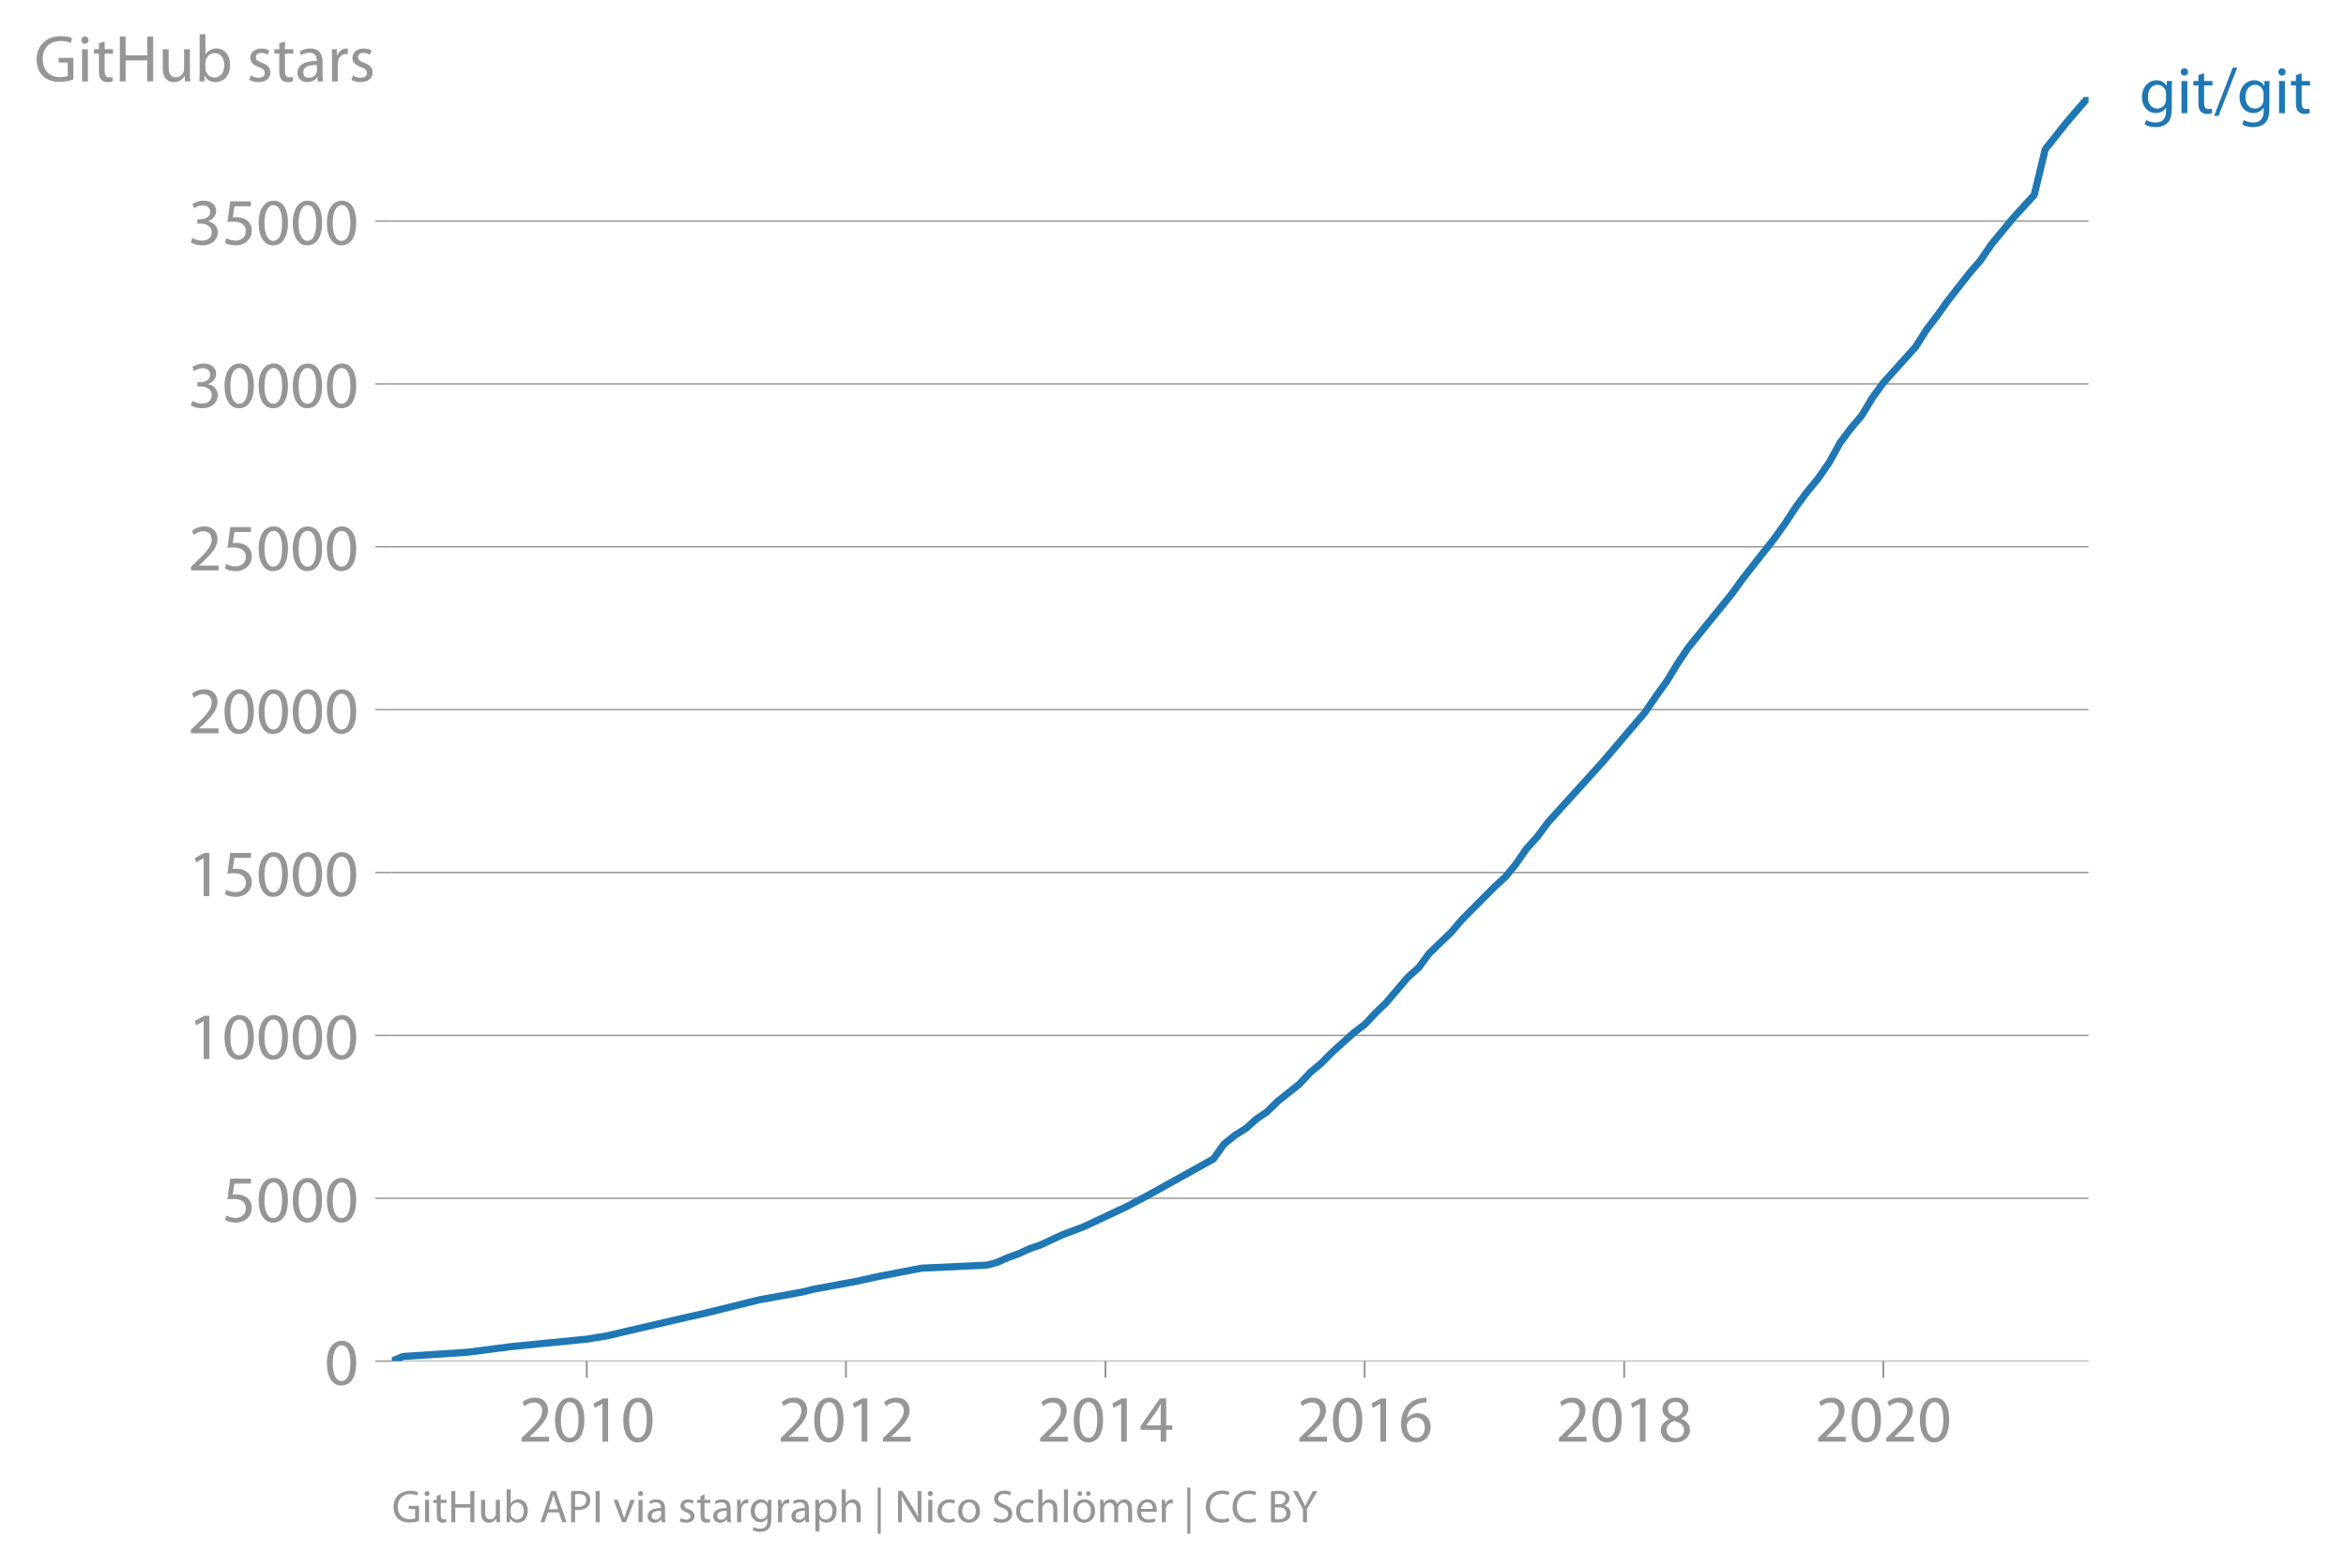
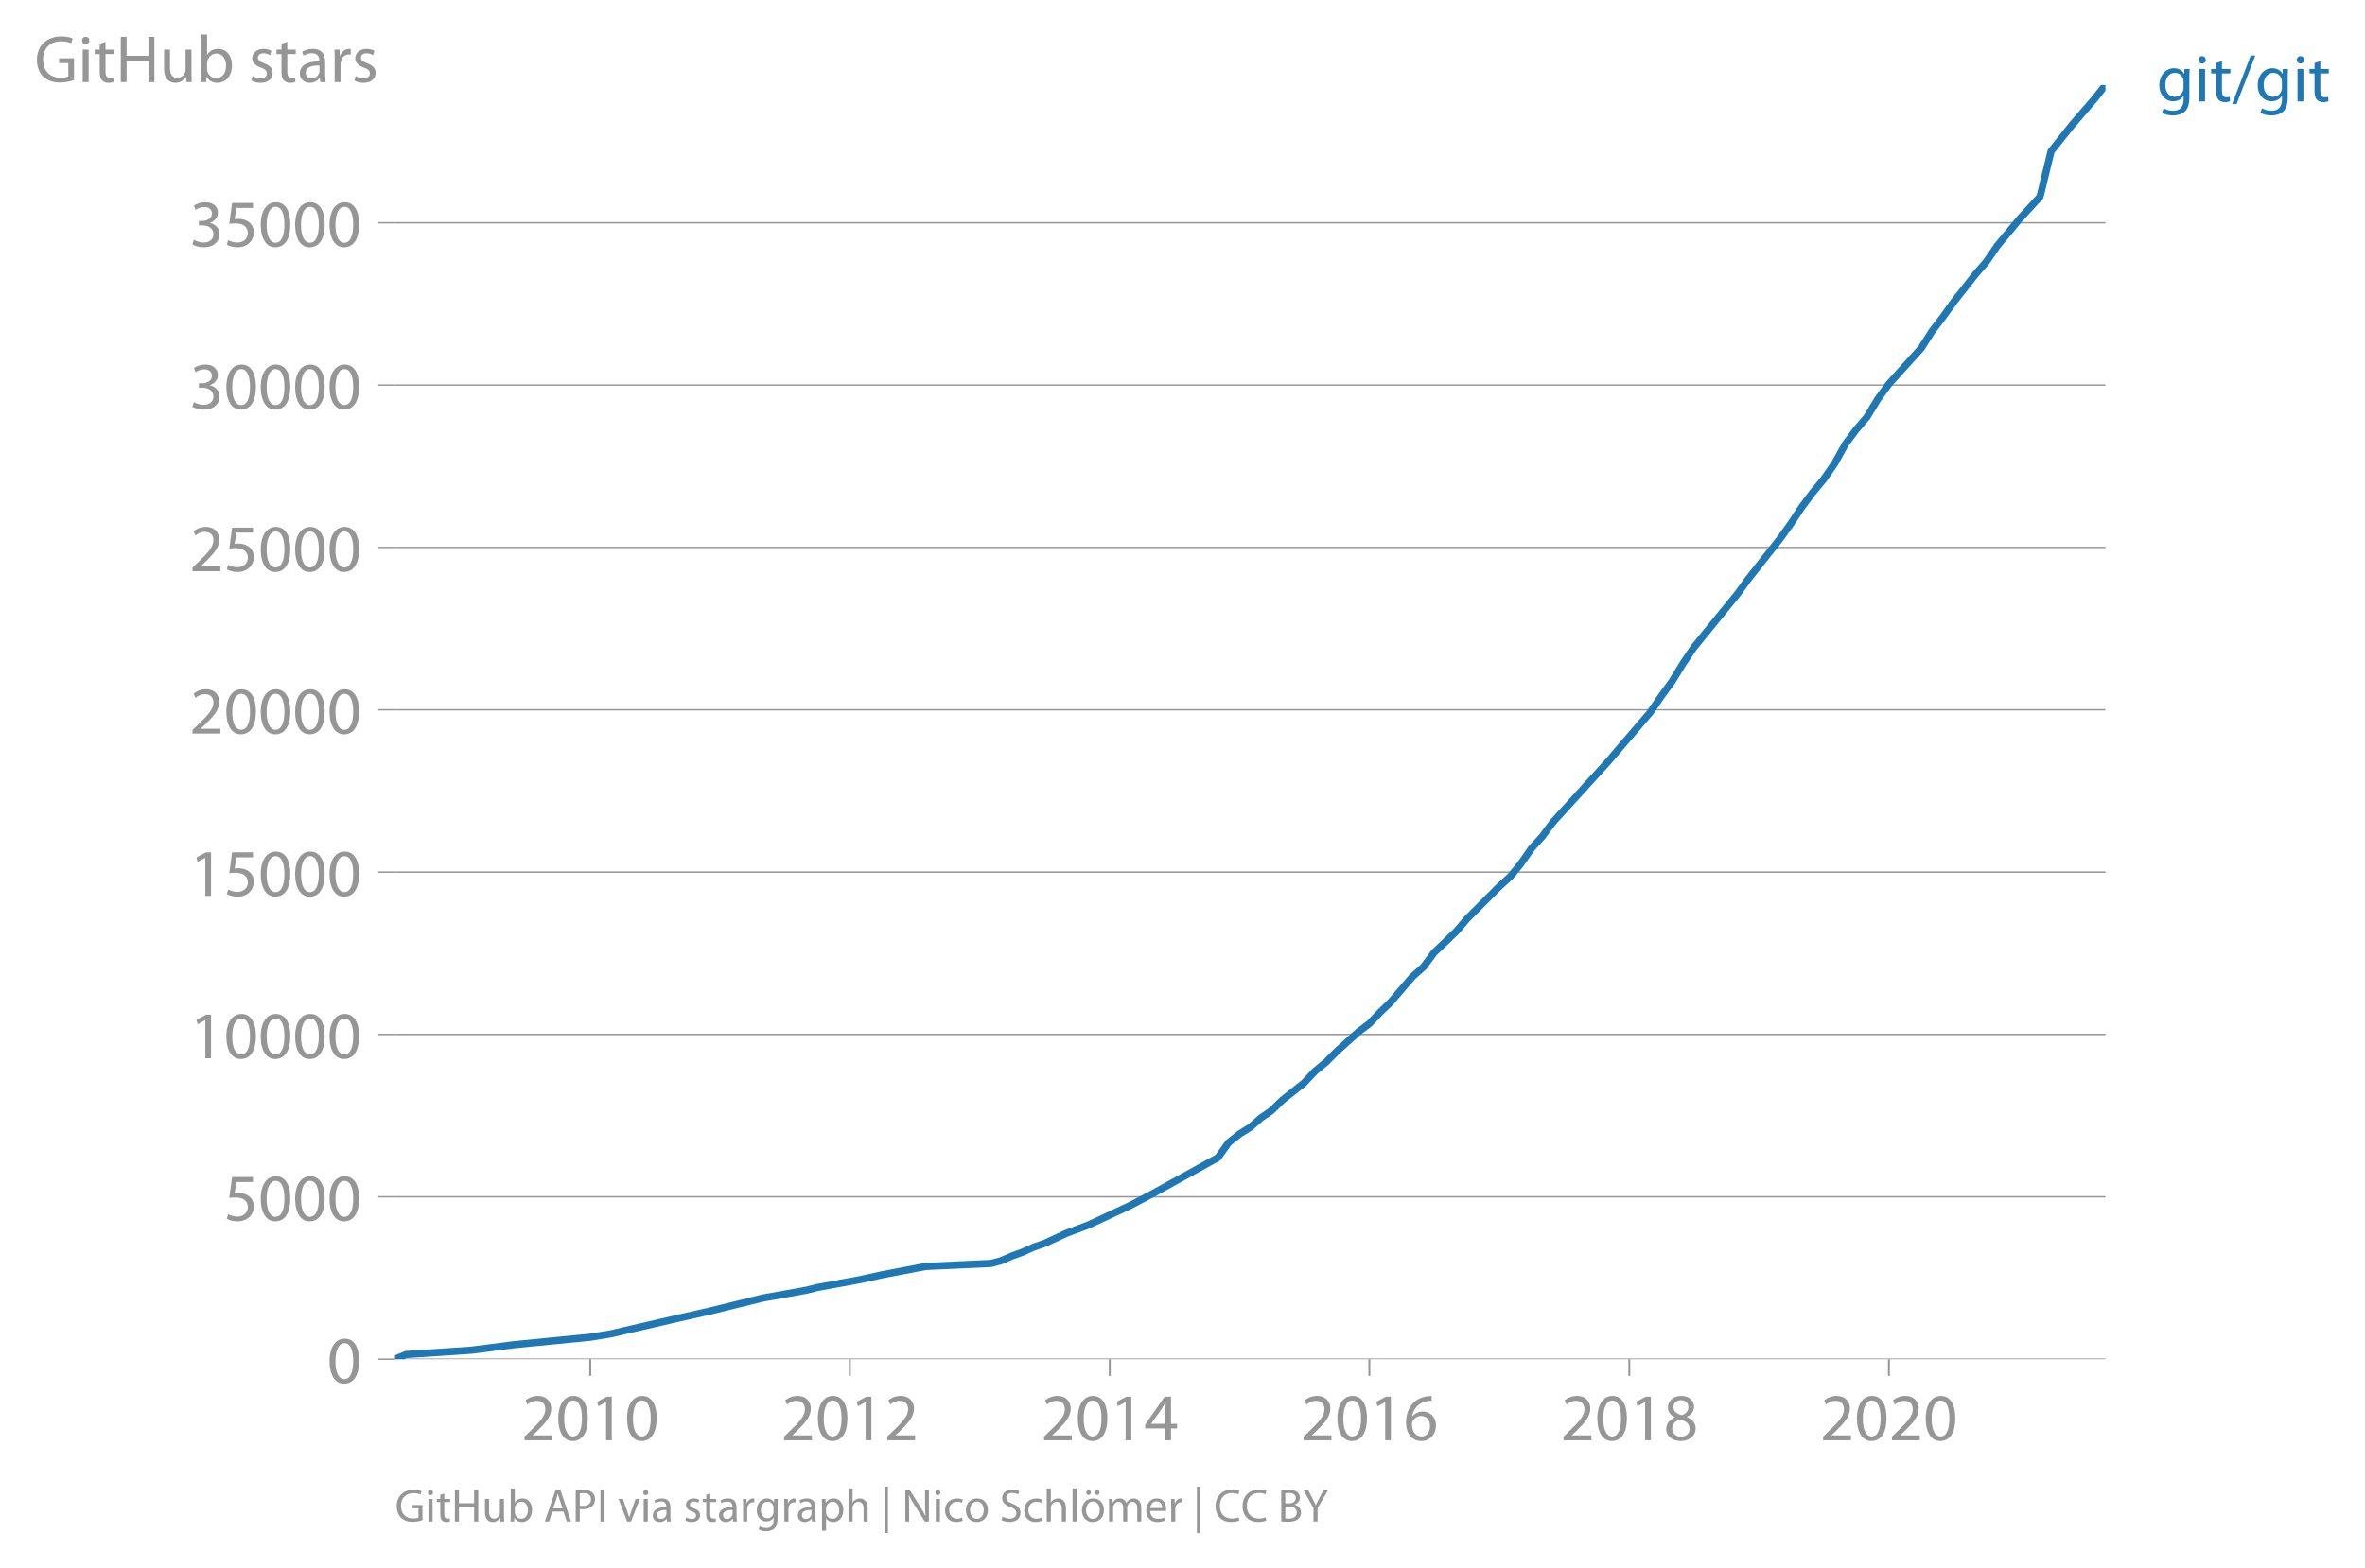
- <svg xmlns="http://www.w3.org/2000/svg" xmlns:xlink="http://www.w3.org/1999/xlink" width="658.38" height="440.05" viewBox="0 0 493.785 330.038">
+ <svg xmlns="http://www.w3.org/2000/svg" xmlns:xlink="http://www.w3.org/1999/xlink" width="658.38" height="436.519" viewBox="0 0 493.785 327.39">
  <defs>
    <style>*{stroke-linejoin:round;stroke-linecap:butt}</style>
  </defs>
  <g id="figure_1">
-     <path d="M0 330.038h493.785V0H0v330.038z" style="fill:none" id="patch_1" />
+     <path d="M0 327.39h493.785V0H0v327.39z" style="fill:none" id="patch_1" />
    <g id="axes_1">
-       <path d="M82.476 286.51h357.12V20.398H82.476V286.51z" style="fill:none" id="patch_2" />
+       <path d="M82.476 283.862h357.12V17.75H82.476v266.112z" style="fill:none" id="patch_2" />
      <g id="matplotlib.axis_1">
        <g id="xtick_1">
          <g id="line2d_1">
            <defs>
-               <path id="me95e41db84" d="M0 0v3.5" style="stroke:#969696;stroke-width:.4" />
-             </defs>
-             <use xlink:href="#me95e41db84" x="123.501" y="286.51" style="fill:#969696;stroke:#969696;stroke-width:.4" />
-           </g>
-           <g style="fill:#969696" transform="matrix(.14 0 0 -.14 109.138 303.45)" id="text_1">
+               <path id="md552ee4707" d="M0 0v3.5" style="stroke:#969696;stroke-width:.4" />
+             </defs>
+             <use xlink:href="#md552ee4707" x="123.237" y="283.862" style="fill:#969696;stroke:#969696;stroke-width:.4" />
+           </g>
+           <g style="fill:#969696" transform="matrix(.14 0 0 -.14 108.874 300.802)" id="text_1">
            <defs>
              <path id="MyriadPro-Regular-32" d="M2944 0v467H1075v13l333 307c877 845 1434 1466 1434 2234 0 595-378 1209-1274 1209-480 0-890-179-1178-422l180-397c192 160 505 352 883 352 621 0 825-390 825-813-6-627-486-1164-1548-2176L288 346V0h2656z" transform="scale(.01563)" />
              <path id="MyriadPro-Regular-30" d="M1677 4230c-845 0-1447-768-1447-2163C243 691 794-70 1606-70c922 0 1447 780 1447 2195 0 1325-499 2105-1376 2105zm-32-435c582 0 845-672 845-1696 0-1062-276-1734-852-1734-512 0-844 614-844 1696 0 1133 358 1734 851 1734z" transform="scale(.01563)" />
              <path id="MyriadPro-Regular-31" d="M1510 0h544v4160h-480l-908-486 108-429 724 390h12V0z" transform="scale(.01563)" />
            </defs>
            <use xlink:href="#MyriadPro-Regular-32" />
            <use xlink:href="#MyriadPro-Regular-30" x="51.3" />
            <use xlink:href="#MyriadPro-Regular-31" x="102.6" />
            <use xlink:href="#MyriadPro-Regular-30" x="153.9" />
          </g>
        </g>
        <g id="xtick_2">
-           <use xlink:href="#me95e41db84" x="178.052" y="286.51" style="fill:#969696;stroke:#969696;stroke-width:.4" id="line2d_2" />
-           <g style="fill:#969696" transform="matrix(.14 0 0 -.14 163.689 303.45)" id="text_2">
+           <use xlink:href="#md552ee4707" x="177.436" y="283.862" style="fill:#969696;stroke:#969696;stroke-width:.4" id="line2d_2" />
+           <g style="fill:#969696" transform="matrix(.14 0 0 -.14 163.073 300.802)" id="text_2">
            <use xlink:href="#MyriadPro-Regular-32" />
            <use xlink:href="#MyriadPro-Regular-30" x="51.3" />
            <use xlink:href="#MyriadPro-Regular-31" x="102.6" />
            <use xlink:href="#MyriadPro-Regular-32" x="153.9" />
          </g>
        </g>
        <g id="xtick_3">
-           <use xlink:href="#me95e41db84" x="232.677" y="286.51" style="fill:#969696;stroke:#969696;stroke-width:.4" id="line2d_3" />
-           <g style="fill:#969696" transform="matrix(.14 0 0 -.14 218.314 303.45)" id="text_3">
+           <use xlink:href="#md552ee4707" x="231.709" y="283.862" style="fill:#969696;stroke:#969696;stroke-width:.4" id="line2d_3" />
+           <g style="fill:#969696" transform="matrix(.14 0 0 -.14 217.346 300.802)" id="text_3">
            <defs>
              <path id="MyriadPro-Regular-34" d="M2560 0v1133h582v441h-582v2586h-608L96 1504v-371h1933V0h531zM666 1574v13l1017 1415c115 192 218 371 346 614h19c-13-218-19-435-19-653V1574H666z" transform="scale(.01563)" />
            </defs>
            <use xlink:href="#MyriadPro-Regular-32" />
            <use xlink:href="#MyriadPro-Regular-30" x="51.3" />
            <use xlink:href="#MyriadPro-Regular-31" x="102.6" />
            <use xlink:href="#MyriadPro-Regular-34" x="153.9" />
          </g>
        </g>
        <g id="xtick_4">
-           <use xlink:href="#me95e41db84" x="287.228" y="286.51" style="fill:#969696;stroke:#969696;stroke-width:.4" id="line2d_4" />
-           <g style="fill:#969696" transform="matrix(.14 0 0 -.14 272.865 303.45)" id="text_4">
+           <use xlink:href="#md552ee4707" x="285.908" y="283.862" style="fill:#969696;stroke:#969696;stroke-width:.4" id="line2d_4" />
+           <g style="fill:#969696" transform="matrix(.14 0 0 -.14 271.545 300.802)" id="text_4">
            <defs>
              <path id="MyriadPro-Regular-36" d="M2662 4224c-102 0-243-6-409-32-525-64-986-275-1331-614-410-410-704-1056-704-1876C218 621 800-70 1690-70c864 0 1382 704 1382 1465 0 813-518 1344-1254 1344-461 0-807-217-1005-480h-19c96 685 563 1331 1446 1479 160 25 307 32 422 25v461zM1690 365c-589 0-903 505-916 1190 0 103 26 186 64 250 154 301 468 512 807 512 518 0 857-359 857-954s-326-998-806-998h-6z" transform="scale(.01563)" />
            </defs>
            <use xlink:href="#MyriadPro-Regular-32" />
            <use xlink:href="#MyriadPro-Regular-30" x="51.3" />
            <use xlink:href="#MyriadPro-Regular-31" x="102.6" />
            <use xlink:href="#MyriadPro-Regular-36" x="153.9" />
          </g>
        </g>
        <g id="xtick_5">
-           <use xlink:href="#me95e41db84" x="341.853" y="286.51" style="fill:#969696;stroke:#969696;stroke-width:.4" id="line2d_5" />
-           <g style="fill:#969696" transform="matrix(.14 0 0 -.14 327.49 303.45)" id="text_5">
+           <use xlink:href="#md552ee4707" x="340.182" y="283.862" style="fill:#969696;stroke:#969696;stroke-width:.4" id="line2d_5" />
+           <g style="fill:#969696" transform="matrix(.14 0 0 -.14 325.819 300.802)" id="text_5">
            <defs>
              <path id="MyriadPro-Regular-38" d="M1062 2170c-512-218-825-589-825-1114C237 448 762-70 1632-70c794 0 1414 486 1414 1209 0 506-320 871-838 1075v20c512 243 685 620 685 972 0 519-403 1024-1210 1024-729 0-1286-448-1286-1107 0-358 198-717 659-934l6-19zm583-1831c-531 0-851 371-832 794 0 397 262 717 749 857 563-160 915-403 915-908 0-423-327-743-832-743zm6 3488c506 0 704-345 704-678 0-378-275-634-633-755-480 128-794 352-794 768 0 358 256 665 723 665z" transform="scale(.01563)" />
            </defs>
            <use xlink:href="#MyriadPro-Regular-32" />
            <use xlink:href="#MyriadPro-Regular-30" x="51.3" />
            <use xlink:href="#MyriadPro-Regular-31" x="102.6" />
            <use xlink:href="#MyriadPro-Regular-38" x="153.9" />
          </g>
        </g>
        <g id="xtick_6">
-           <use xlink:href="#me95e41db84" x="396.404" y="286.51" style="fill:#969696;stroke:#969696;stroke-width:.4" id="line2d_6" />
-           <g style="fill:#969696" transform="matrix(.14 0 0 -.14 382.041 303.45)" id="text_6">
+           <use xlink:href="#md552ee4707" x="394.381" y="283.862" style="fill:#969696;stroke:#969696;stroke-width:.4" id="line2d_6" />
+           <g style="fill:#969696" transform="matrix(.14 0 0 -.14 380.018 300.802)" id="text_6">
            <use xlink:href="#MyriadPro-Regular-32" />
            <use xlink:href="#MyriadPro-Regular-30" x="51.3" />
            <use xlink:href="#MyriadPro-Regular-32" x="102.6" />
            <use xlink:href="#MyriadPro-Regular-30" x="153.9" />
          </g>
        </g>
      </g>
      <g id="matplotlib.axis_2">
        <g id="ytick_1">
-           <path d="M82.476 286.51h357.12" clip-path="url(#pc1650acee4)" style="fill:none;stroke:#969696;stroke-width:.3;stroke-linecap:square" id="line2d_7" />
+           <path d="M82.476 283.862h357.12" clip-path="url(#p5aac4c2c0f)" style="fill:none;stroke:#969696;stroke-width:.3;stroke-linecap:square" id="line2d_7" />
          <g id="line2d_8">
            <defs>
-               <path id="md411995399" d="M0 0h-3.5" style="stroke:#969696;stroke-width:.3" />
-             </defs>
-             <use xlink:href="#md411995399" x="82.476" y="286.51" style="fill:#969696;stroke:#969696;stroke-width:.3" />
-           </g>
-           <use xlink:href="#MyriadPro-Regular-30" style="fill:#969696" transform="matrix(.14 0 0 -.14 68.295 291.48)" id="text_7" />
+               <path id="m448fa00cf8" d="M0 0h-3.5" style="stroke:#969696;stroke-width:.3" />
+             </defs>
+             <use xlink:href="#m448fa00cf8" x="82.476" y="283.862" style="fill:#969696;stroke:#969696;stroke-width:.3" />
+           </g>
+           <use xlink:href="#MyriadPro-Regular-30" style="fill:#969696" transform="matrix(.14 0 0 -.14 68.295 288.832)" id="text_7" />
        </g>
        <g id="ytick_2">
-           <path d="M82.476 252.226h357.12" clip-path="url(#pc1650acee4)" style="fill:none;stroke:#969696;stroke-width:.3;stroke-linecap:square" id="line2d_9" />
-           <use xlink:href="#md411995399" x="82.476" y="252.226" style="fill:#969696;stroke:#969696;stroke-width:.3" id="line2d_10" />
-           <g style="fill:#969696" transform="matrix(.14 0 0 -.14 46.75 257.196)" id="text_8">
+           <path d="M82.476 249.957h357.12" clip-path="url(#p5aac4c2c0f)" style="fill:none;stroke:#969696;stroke-width:.3;stroke-linecap:square" id="line2d_9" />
+           <use xlink:href="#m448fa00cf8" x="82.476" y="249.957" style="fill:#969696;stroke:#969696;stroke-width:.3" id="line2d_10" />
+           <g style="fill:#969696" transform="matrix(.14 0 0 -.14 46.75 254.927)" id="text_8">
            <defs>
              <path id="MyriadPro-Regular-35" d="M2771 4160H781L512 2163c154 19 339 45 576 45 832 0 1190-384 1197-922 0-556-455-902-986-902-377 0-717 128-889 230L269 186C467 58 851-70 1306-70c902 0 1548 608 1548 1420 0 525-268 884-595 1069-256 154-576 224-896 224-153 0-243-13-339-25l160 1068h1587v474z" transform="scale(.01563)" />
            </defs>
            <use xlink:href="#MyriadPro-Regular-35" />
            <use xlink:href="#MyriadPro-Regular-30" x="51.3" />
            <use xlink:href="#MyriadPro-Regular-30" x="102.6" />
            <use xlink:href="#MyriadPro-Regular-30" x="153.9" />
          </g>
        </g>
        <g id="ytick_3">
-           <path d="M82.476 217.942h357.12" clip-path="url(#pc1650acee4)" style="fill:none;stroke:#969696;stroke-width:.3;stroke-linecap:square" id="line2d_11" />
-           <use xlink:href="#md411995399" x="82.476" y="217.942" style="fill:#969696;stroke:#969696;stroke-width:.3" id="line2d_12" />
-           <g style="fill:#969696" transform="matrix(.14 0 0 -.14 39.568 222.912)" id="text_9">
+           <path d="M82.476 216.051h357.12" clip-path="url(#p5aac4c2c0f)" style="fill:none;stroke:#969696;stroke-width:.3;stroke-linecap:square" id="line2d_11" />
+           <use xlink:href="#m448fa00cf8" x="82.476" y="216.051" style="fill:#969696;stroke:#969696;stroke-width:.3" id="line2d_12" />
+           <g style="fill:#969696" transform="matrix(.14 0 0 -.14 39.568 221.021)" id="text_9">
            <use xlink:href="#MyriadPro-Regular-31" />
            <use xlink:href="#MyriadPro-Regular-30" x="51.3" />
            <use xlink:href="#MyriadPro-Regular-30" x="102.6" />
            <use xlink:href="#MyriadPro-Regular-30" x="153.9" />
            <use xlink:href="#MyriadPro-Regular-30" x="205.2" />
          </g>
        </g>
        <g id="ytick_4">
-           <path d="M82.476 183.659h357.12" clip-path="url(#pc1650acee4)" style="fill:none;stroke:#969696;stroke-width:.3;stroke-linecap:square" id="line2d_13" />
-           <use xlink:href="#md411995399" x="82.476" y="183.659" style="fill:#969696;stroke:#969696;stroke-width:.3" id="line2d_14" />
-           <g style="fill:#969696" transform="matrix(.14 0 0 -.14 39.568 188.629)" id="text_10">
+           <path d="M82.476 182.145h357.12" clip-path="url(#p5aac4c2c0f)" style="fill:none;stroke:#969696;stroke-width:.3;stroke-linecap:square" id="line2d_13" />
+           <use xlink:href="#m448fa00cf8" x="82.476" y="182.145" style="fill:#969696;stroke:#969696;stroke-width:.3" id="line2d_14" />
+           <g style="fill:#969696" transform="matrix(.14 0 0 -.14 39.568 187.115)" id="text_10">
            <use xlink:href="#MyriadPro-Regular-31" />
            <use xlink:href="#MyriadPro-Regular-35" x="51.3" />
            <use xlink:href="#MyriadPro-Regular-30" x="102.6" />
            <use xlink:href="#MyriadPro-Regular-30" x="153.9" />
            <use xlink:href="#MyriadPro-Regular-30" x="205.2" />
          </g>
        </g>
        <g id="ytick_5">
-           <path d="M82.476 149.375h357.12" clip-path="url(#pc1650acee4)" style="fill:none;stroke:#969696;stroke-width:.3;stroke-linecap:square" id="line2d_15" />
-           <use xlink:href="#md411995399" x="82.476" y="149.375" style="fill:#969696;stroke:#969696;stroke-width:.3" id="line2d_16" />
-           <g style="fill:#969696" transform="matrix(.14 0 0 -.14 39.568 154.345)" id="text_11">
+           <path d="M82.476 148.24h357.12" clip-path="url(#p5aac4c2c0f)" style="fill:none;stroke:#969696;stroke-width:.3;stroke-linecap:square" id="line2d_15" />
+           <use xlink:href="#m448fa00cf8" x="82.476" y="148.24" style="fill:#969696;stroke:#969696;stroke-width:.3" id="line2d_16" />
+           <g style="fill:#969696" transform="matrix(.14 0 0 -.14 39.568 153.21)" id="text_11">
            <use xlink:href="#MyriadPro-Regular-32" />
            <use xlink:href="#MyriadPro-Regular-30" x="51.3" />
            <use xlink:href="#MyriadPro-Regular-30" x="102.6" />
            <use xlink:href="#MyriadPro-Regular-30" x="153.9" />
            <use xlink:href="#MyriadPro-Regular-30" x="205.2" />
          </g>
        </g>
        <g id="ytick_6">
-           <path d="M82.476 115.09h357.12" clip-path="url(#pc1650acee4)" style="fill:none;stroke:#969696;stroke-width:.3;stroke-linecap:square" id="line2d_17" />
-           <use xlink:href="#md411995399" x="82.476" y="115.091" style="fill:#969696;stroke:#969696;stroke-width:.3" id="line2d_18" />
-           <g style="fill:#969696" transform="matrix(.14 0 0 -.14 39.568 120.06)" id="text_12">
+           <path d="M82.476 114.334h357.12" clip-path="url(#p5aac4c2c0f)" style="fill:none;stroke:#969696;stroke-width:.3;stroke-linecap:square" id="line2d_17" />
+           <use xlink:href="#m448fa00cf8" x="82.476" y="114.334" style="fill:#969696;stroke:#969696;stroke-width:.3" id="line2d_18" />
+           <g style="fill:#969696" transform="matrix(.14 0 0 -.14 39.568 119.304)" id="text_12">
            <use xlink:href="#MyriadPro-Regular-32" />
            <use xlink:href="#MyriadPro-Regular-35" x="51.3" />
            <use xlink:href="#MyriadPro-Regular-30" x="102.6" />
            <use xlink:href="#MyriadPro-Regular-30" x="153.9" />
            <use xlink:href="#MyriadPro-Regular-30" x="205.2" />
          </g>
        </g>
        <g id="ytick_7">
-           <path d="M82.476 80.807h357.12" clip-path="url(#pc1650acee4)" style="fill:none;stroke:#969696;stroke-width:.3;stroke-linecap:square" id="line2d_19" />
-           <use xlink:href="#md411995399" x="82.476" y="80.807" style="fill:#969696;stroke:#969696;stroke-width:.3" id="line2d_20" />
-           <g style="fill:#969696" transform="matrix(.14 0 0 -.14 39.568 85.777)" id="text_13">
+           <path d="M82.476 80.428h357.12" clip-path="url(#p5aac4c2c0f)" style="fill:none;stroke:#969696;stroke-width:.3;stroke-linecap:square" id="line2d_19" />
+           <use xlink:href="#m448fa00cf8" x="82.476" y="80.428" style="fill:#969696;stroke:#969696;stroke-width:.3" id="line2d_20" />
+           <g style="fill:#969696" transform="matrix(.14 0 0 -.14 39.568 85.398)" id="text_13">
            <defs>
              <path id="MyriadPro-Regular-33" d="M269 211C474 77 883-70 1350-70c999 0 1517 582 1517 1248 0 582-416 966-928 1068v13c512 186 768 551 768 979 0 506-371 992-1190 992-448 0-871-160-1088-320l147-409c179 128 499 275 832 275 518 0 730-294 730-627 0-493-519-704-928-704H896v-423h314c544 0 1068-249 1075-832 6-345-218-806-941-806-390 0-762 160-922 262L269 211z" transform="scale(.01563)" />
            </defs>
            <use xlink:href="#MyriadPro-Regular-33" />
            <use xlink:href="#MyriadPro-Regular-30" x="51.3" />
            <use xlink:href="#MyriadPro-Regular-30" x="102.6" />
            <use xlink:href="#MyriadPro-Regular-30" x="153.9" />
            <use xlink:href="#MyriadPro-Regular-30" x="205.2" />
          </g>
        </g>
        <g id="ytick_8">
-           <path d="M82.476 46.523h357.12" clip-path="url(#pc1650acee4)" style="fill:none;stroke:#969696;stroke-width:.3;stroke-linecap:square" id="line2d_21" />
-           <use xlink:href="#md411995399" x="82.476" y="46.523" style="fill:#969696;stroke:#969696;stroke-width:.3" id="line2d_22" />
+           <path d="M82.476 46.523h357.12" clip-path="url(#p5aac4c2c0f)" style="fill:none;stroke:#969696;stroke-width:.3;stroke-linecap:square" id="line2d_21" />
+           <use xlink:href="#m448fa00cf8" x="82.476" y="46.523" style="fill:#969696;stroke:#969696;stroke-width:.3" id="line2d_22" />
          <g style="fill:#969696" transform="matrix(.14 0 0 -.14 39.568 51.493)" id="text_14">
            <use xlink:href="#MyriadPro-Regular-33" />
            <use xlink:href="#MyriadPro-Regular-35" x="51.3" />
            <use xlink:href="#MyriadPro-Regular-30" x="102.6" />
            <use xlink:href="#MyriadPro-Regular-30" x="153.9" />
            <use xlink:href="#MyriadPro-Regular-30" x="205.2" />
          </g>
        </g>
        <g style="fill:#969696" transform="matrix(.14 0 0 -.14 7.2 17.14)" id="text_15">
          <defs>
            <path id="MyriadPro-Regular-47" d="M3770 2266H2349v-448h877V531c-128-64-378-115-743-115-1005 0-1664 646-1664 1741 0 1081 685 1734 1735 1734 435 0 723-83 953-185l135 454c-186 90-576 198-1076 198-1446 0-2329-940-2336-2227 0-672 231-1248 602-1606 422-403 960-570 1613-570 582 0 1075 147 1325 237v2074z" transform="scale(.01563)" />
            <path id="MyriadPro-Regular-69" d="M1030 0v3098H467V0h563zM749 4320c-205 0-352-154-352-352 0-192 141-346 339-346 224 0 365 154 358 346 0 198-134 352-345 352z" transform="scale(.01563)" />
            <path id="MyriadPro-Regular-74" d="M595 3667v-569H115v-429h480V979c0-365 58-640 218-806C947 19 1158-70 1421-70c217 0 390 38 499 83l-26 422c-83-25-172-38-326-38-314 0-422 217-422 601v1671h806v429h-806v742l-551-173z" transform="scale(.01563)" />
            <path id="MyriadPro-Regular-48" d="M486 4314V0h557v2022h2087V0h563v4314h-563V2509H1043v1805H486z" transform="scale(.01563)" />
            <path id="MyriadPro-Regular-75" d="M3059 3098h-563V1197c0-103-19-205-51-288-103-250-365-512-743-512-512 0-691 397-691 985v1716H448V1286C448 198 1030-70 1517-70c550 0 877 326 1024 576h13l32-506h499c-19 243-26 525-26 845v2253z" transform="scale(.01563)" />
            <path id="MyriadPro-Regular-62" d="M467 800c0-275-13-589-25-800h486l26 512h19c230-410 589-582 1037-582 691 0 1388 550 1388 1657 7 941-537 1581-1305 1581-499 0-858-224-1056-570h-13v1946H467V800zm557 998c0 90 19 167 32 231 115 429 474 691 858 691 601 0 921-531 921-1152 0-710-352-1190-941-1190-409 0-736 268-844 659-13 64-26 134-26 205v556z" transform="scale(.01563)" />
            <path id="MyriadPro-Regular-73" d="M250 147C467 19 781-70 1120-70c736 0 1158 390 1158 934 0 461-275 730-812 934-404 154-589 269-589 525 0 231 185 423 518 423 288 0 512-103 634-180l141 410c-173 102-448 192-762 192-666 0-1069-410-1069-909 0-371 263-678 819-877 416-153 576-300 576-569 0-256-192-461-601-461-282 0-576 115-743 224L250 147z" transform="scale(.01563)" />
            <path id="MyriadPro-Regular-61" d="M2643 1901c0 621-230 1267-1177 1267-391 0-762-109-1018-275l128-371c218 140 518 230 806 230 634 0 704-461 704-717v-64C890 1978 224 1568 224 819c0-448 320-889 947-889 442 0 775 217 947 460h20l44-390h512c-38 211-51 474-51 742v1159zm-544-858c0-57-13-121-32-179-89-262-345-518-749-518-288 0-531 172-531 537 0 602 698 711 1312 698v-538z" transform="scale(.01563)" />
            <path id="MyriadPro-Regular-72" d="M467 0h557v1651c0 96 13 186 26 263 76 422 358 723 755 723 77 0 134-7 192-19v531c-51 13-96 19-160 19-378 0-717-262-858-678h-25l-20 608H442c19-288 25-602 25-967V0z" transform="scale(.01563)" />
          </defs>
          <use xlink:href="#MyriadPro-Regular-47" />
          <use xlink:href="#MyriadPro-Regular-69" x="64.6" />
          <use xlink:href="#MyriadPro-Regular-74" x="88" />
          <use xlink:href="#MyriadPro-Regular-48" x="121.1" />
          <use xlink:href="#MyriadPro-Regular-75" x="186.3" />
          <use xlink:href="#MyriadPro-Regular-62" x="241.4" />
          <use xlink:href="#MyriadPro-Regular-20" x="298.3" />
          <use xlink:href="#MyriadPro-Regular-73" x="319.5" />
          <use xlink:href="#MyriadPro-Regular-74" x="359.1" />
          <use xlink:href="#MyriadPro-Regular-61" x="392.2" />
          <use xlink:href="#MyriadPro-Regular-72" x="440.4" />
          <use xlink:href="#MyriadPro-Regular-73" x="473.1" />
        </g>
      </g>
-       <path d="m82.476 286.51 2.317-.98 11.433-.754 2.317-.165 8.967-1.159 15.991-1.577 4.41-.727 4.558-1.07 4.558-1.055 4.633-1.084 6.8-1.542 9.042-2.229 2.242-.562 9.191-1.66 2.242-.562 9.192-1.7 4.483-.994 9.117-1.756 13.75-.637 2.092-.563 2.316-1.014 2.242-.81 2.317-1.062 2.242-.768 4.633-2.153 4.558-1.721 8.967-4.204 4.559-2.413 13.75-7.632 2.241-3.154 2.317-1.844 2.316-1.468 2.093-1.879 2.316-1.59 2.242-2.195 4.558-3.627 2.317-2.482 2.316-1.927 2.242-2.262 4.559-4.121 2.316-1.756 2.317-2.454 2.167-2.092 4.558-5.348 2.317-2.064 2.241-3.024 4.633-4.464 2.242-2.633 6.875-6.911 2.317-2.126 2.092-2.557 2.317-3.333 2.241-2.489 2.317-3.106 11.433-12.623 8.967-10.519 2.317-3.407 2.242-3.093 2.316-3.805 2.242-3.34 9.191-11.34 2.242-3.114 6.726-8.564 2.316-3.257 2.242-3.414 2.317-3.113 2.241-2.702 2.317-3.34 2.316-4.196 2.242-3.01 2.317-2.736 2.242-3.73 2.316-3.181 6.8-7.556 2.242-3.552 2.317-3.045 2.241-3.14 4.633-5.91 2.242-2.593 2.317-3.394 4.558-5.52 4.409-4.84 2.317-9.58 4.558-5.745 4.558-5.294h0" clip-path="url(#pc1650acee4)" style="fill:none;stroke:#1f77b4;stroke-width:1.5;stroke-linecap:square" id="line2d_23" />
-       <g style="fill:#1f77b4" transform="matrix(.14 0 0 -.14 450.31 23.827)" id="text_16">
+       <path d="m82.476 283.862 2.302-.97 11.36-.745 2.301-.163 8.91-1.146 15.888-1.56 4.38-.718 4.53-1.058 4.528-1.045 4.604-1.071 6.756-1.526 8.984-2.204 2.227-.556 9.132-1.64 2.227-.557 9.133-1.681 4.454-.984 9.058-1.736 13.661-.63 2.08-.556 2.3-1.004 2.228-.8 2.302-1.051 2.227-.76 4.603-2.129 4.53-1.702 8.909-4.157 4.529-2.387 13.66-7.547 2.228-3.12 2.302-1.824 2.301-1.45 2.08-1.859 2.301-1.573 2.227-2.17 4.53-3.587 2.3-2.455 2.303-1.906 2.227-2.237 4.529-4.076 2.301-1.736 2.302-2.427 2.153-2.069 4.53-5.289 2.3-2.041 2.228-2.99 4.603-4.415 2.228-2.604 6.83-6.835 2.302-2.103 2.079-2.529 2.301-3.296 2.228-2.461 2.301-3.072 11.36-12.484 8.91-10.402 2.3-3.37 2.228-3.059 2.302-3.763 2.227-3.303 9.132-11.216 2.228-3.078 6.682-8.47 2.301-3.221 2.228-3.377 2.301-3.079 2.228-2.671 2.301-3.303 2.302-4.15 2.227-2.977 2.302-2.706 2.227-3.688 2.302-3.147 6.756-7.473 2.228-3.512 2.301-3.011 2.227-3.106 4.604-5.845 2.227-2.564 2.302-3.356 4.529-5.459 4.38-4.787 2.302-9.474 4.529-5.682 4.529-5.235 2.301-2.937h0" clip-path="url(#p5aac4c2c0f)" style="fill:none;stroke:#1f77b4;stroke-width:1.5;stroke-linecap:square" id="line2d_23" />
+       <g style="fill:#1f77b4" transform="matrix(.14 0 0 -.14 450.31 21.18)" id="text_16">
        <defs>
          <path id="MyriadPro-Regular-67" d="M3110 2246c0 378 13 628 26 852h-493l-25-468h-13c-135 256-429 538-967 538-710 0-1395-595-1395-1645C243 666 794 13 1562 13c480 0 812 230 985 518h13V186c0-781-422-1082-998-1082-384 0-704 115-909 243l-141-429c250-166 659-256 1030-256 391 0 826 90 1127 372 301 268 441 704 441 1414v1798zm-556-928c0-96-13-204-45-300-122-359-435-576-781-576-608 0-915 505-915 1113 0 717 384 1171 921 1171 410 0 685-268 788-595 25-77 32-160 32-256v-557z" transform="scale(.01563)" />
          <path id="MyriadPro-Regular-2f" d="m422-256 1792 4640h-435L-6-256h428z" transform="scale(.01563)" />
        </defs>
        <use xlink:href="#MyriadPro-Regular-67" />
        <use xlink:href="#MyriadPro-Regular-69" x="55.9" />
        <use xlink:href="#MyriadPro-Regular-74" x="79.3" />
        <use xlink:href="#MyriadPro-Regular-2f" x="112.4" />
        <use xlink:href="#MyriadPro-Regular-67" x="146.7" />
        <use xlink:href="#MyriadPro-Regular-69" x="202.6" />
        <use xlink:href="#MyriadPro-Regular-74" x="226" />
      </g>
-       <g style="fill:#969696" transform="matrix(.09716 0 0 -.09716 82.476 320.409)" id="text_17">
+       <g style="fill:#969696" transform="matrix(.09716 0 0 -.09716 82.476 317.76)" id="text_17">
        <defs>
          <path id="MyriadPro-Regular-41" d="M2714 1357 3174 0h596L2298 4314h-672L160 0h576l448 1357h1530zm-1415 435 423 1248c83 262 153 525 217 781h13c64-250 128-506 224-787l422-1242H1299z" transform="scale(.01563)" />
          <path id="MyriadPro-Regular-50" d="M486 0h557v1728c128-32 282-38 448-38 544 0 1024 160 1319 473 217 224 332 531 332 922 0 384-140 697-377 902-256 231-659 359-1210 359-448 0-800-39-1069-84V0zm557 3859c96 26 282 45 525 45 614 0 1018-275 1018-845 0-595-410-921-1082-921-186 0-339 12-461 44v1677z" transform="scale(.01563)" />
          <path id="MyriadPro-Regular-49" d="M486 4314V0h557v4314H486z" transform="scale(.01563)" />
          <path id="MyriadPro-Regular-76" d="M83 3098 1261 0h537l1216 3098h-588l-602-1741c-102-282-192-538-262-794h-20c-64 256-147 512-249 794L685 3098H83z" transform="scale(.01563)" />
          <path id="MyriadPro-Regular-70" d="M467-1267h557V416h13c185-307 544-486 953-486 730 0 1408 550 1408 1664 0 940-563 1574-1312 1574-505 0-870-224-1100-602h-13l-26 532H442c12-295 25-615 25-1012v-3353zm557 3059c0 77 19 160 38 230 109 423 468 698 852 698 595 0 921-531 921-1152 0-710-345-1197-941-1197-403 0-742 269-844 659-13 71-26 148-26 231v531z" transform="scale(.01563)" />
          <path id="MyriadPro-Regular-68" d="M467 0h563v1869c0 109 7 192 39 269 102 307 390 563 755 563 531 0 717-423 717-922V0h563v1843c0 1069-666 1325-1082 1325-211 0-409-64-576-160-172-96-313-237-403-397h-13v1933H467V0z" transform="scale(.01563)" />
          <path id="MyriadPro-Regular-7c" d="M550 4800v-6400h429v6400H550z" transform="scale(.01563)" />
          <path id="MyriadPro-Regular-4e" d="M1011 0v1843c0 717-13 1235-45 1779l20 7c217-467 505-960 806-1440L3162 0h563v4314h-525V2509c0-672 13-1197 64-1773l-13-6c-205 441-454 896-774 1401L1094 4314H486V0h525z" transform="scale(.01563)" />
          <path id="MyriadPro-Regular-63" d="M2579 538c-160-71-371-154-691-154-614 0-1075 442-1075 1158 0 647 384 1172 1094 1172 307 0 519-71 653-148l128 436c-154 76-448 160-781 160-1011 0-1664-692-1664-1645C243 570 851-70 1786-70c416 0 742 108 889 185l-96 423z" transform="scale(.01563)" />
          <path id="MyriadPro-Regular-6f" d="M1779 3168c-857 0-1536-608-1536-1645C243 544 890-70 1728-70c749 0 1542 499 1542 1644 0 948-601 1594-1491 1594zm-13-422c666 0 928-666 928-1191 0-697-403-1203-940-1203-551 0-941 512-941 1190 0 589 288 1204 953 1204z" transform="scale(.01563)" />
          <path id="MyriadPro-Regular-53" d="M269 211C499 58 954-70 1370-70c1017 0 1510 582 1510 1248 0 633-371 985-1101 1267-595 230-857 429-857 832 0 294 224 646 812 646 391 0 679-128 820-205l153 455c-192 109-512 211-953 211-839 0-1396-499-1396-1171 0-608 436-973 1140-1223 582-224 812-454 812-857 0-435-332-736-902-736-384 0-749 128-998 281L269 211z" transform="scale(.01563)" />
          <path id="MyriadPro-Regular-6c" d="M467 0h563v4544H467V0z" transform="scale(.01563)" />
          <path id="MyriadPro-Regular-f6" d="M1165 3648c185 0 313 154 313 326 0 186-134 327-313 327s-327-147-327-327c0-172 135-326 320-326h7zm1184 0c185 0 313 154 313 326 0 186-134 327-313 327s-320-147-320-327c0-172 128-326 313-326h7zm-570-480c-857 0-1536-608-1536-1645C243 544 890-70 1728-70c749 0 1542 499 1542 1644 0 948-601 1594-1491 1594zm-13-422c666 0 928-666 928-1191 0-697-403-1203-940-1203-551 0-941 512-941 1190 0 589 288 1204 953 1204z" transform="scale(.01563)" />
          <path id="MyriadPro-Regular-6d" d="M467 0h551v1869c0 96 12 192 44 275 90 282 346 563 698 563 429 0 646-358 646-851V0h551v1914c0 102 19 204 45 281 96 275 345 512 665 512 455 0 672-358 672-953V0h551v1824c0 1075-608 1344-1018 1344-294 0-499-77-685-218-128-96-249-230-345-403h-13c-135 365-455 621-877 621-512 0-800-275-973-570h-19l-26 500H442c19-256 25-519 25-839V0z" transform="scale(.01563)" />
          <path id="MyriadPro-Regular-65" d="M2957 1446c6 58 19 148 19 263 0 569-269 1459-1280 1459-902 0-1453-736-1453-1670C243 563 813-70 1766-70c493 0 832 108 1031 198l-96 403c-211-89-455-160-858-160-563 0-1049 314-1062 1075h2176zM787 1850c45 390 295 915 864 915 634 0 787-557 781-915H787z" transform="scale(.01563)" />
          <path id="MyriadPro-Regular-43" d="M3386 582c-224-108-570-179-909-179-1050 0-1658 679-1658 1735 0 1132 672 1779 1683 1779 359 0 660-77 871-179l134 454c-147 77-486 192-1024 192-1337 0-2253-915-2253-2266C230 704 1146-70 2362-70c524 0 934 108 1139 211l-115 441z" transform="scale(.01563)" />
          <path id="MyriadPro-Regular-42" d="M486 13c186-26 480-51 864-51 704 0 1191 128 1492 403 217 211 364 493 364 864 0 640-480 979-889 1081v13c454 167 729 531 729 947 0 340-134 596-358 762-269 218-627 314-1184 314-390 0-774-39-1018-90V13zm557 3865c90 20 237 39 493 39 563 0 947-199 947-704 0-416-345-723-934-723h-506v1388zm0-1811h461c608 0 1114-243 1114-832 0-627-532-838-1108-838-198 0-358 6-467 25v1645z" transform="scale(.01563)" />
          <path id="MyriadPro-Regular-59" d="M2010 0v1837l1446 2477h-634l-620-1191c-167-326-314-608-436-889h-12c-135 300-263 563-429 889L717 4314H83l1363-2484V0h564z" transform="scale(.01563)" />
        </defs>
        <use xlink:href="#MyriadPro-Regular-47" />
        <use xlink:href="#MyriadPro-Regular-69" x="64.6" />
        <use xlink:href="#MyriadPro-Regular-74" x="88" />
        <use xlink:href="#MyriadPro-Regular-48" x="121.1" />
        <use xlink:href="#MyriadPro-Regular-75" x="186.3" />
        <use xlink:href="#MyriadPro-Regular-62" x="241.4" />
        <use xlink:href="#MyriadPro-Regular-20" x="298.3" />
        <use xlink:href="#MyriadPro-Regular-41" x="319.5" />
        <use xlink:href="#MyriadPro-Regular-50" x="380.7" />
        <use xlink:href="#MyriadPro-Regular-49" x="433.9" />
        <use xlink:href="#MyriadPro-Regular-20" x="457.8" />
        <use xlink:href="#MyriadPro-Regular-76" x="479" />
        <use xlink:href="#MyriadPro-Regular-69" x="527.1" />
        <use xlink:href="#MyriadPro-Regular-61" x="550.5" />
        <use xlink:href="#MyriadPro-Regular-20" x="598.7" />
        <use xlink:href="#MyriadPro-Regular-73" x="619.9" />
        <use xlink:href="#MyriadPro-Regular-74" x="659.5" />
        <use xlink:href="#MyriadPro-Regular-61" x="692.6" />
        <use xlink:href="#MyriadPro-Regular-72" x="740.8" />
        <use xlink:href="#MyriadPro-Regular-67" x="773.5" />
        <use xlink:href="#MyriadPro-Regular-72" x="829.4" />
        <use xlink:href="#MyriadPro-Regular-61" x="862.1" />
        <use xlink:href="#MyriadPro-Regular-70" x="910.3" />
        <use xlink:href="#MyriadPro-Regular-68" x="967.2" />
        <use xlink:href="#MyriadPro-Regular-20" x="1022.7" />
        <use xlink:href="#MyriadPro-Regular-7c" x="1043.9" />
        <use xlink:href="#MyriadPro-Regular-20" x="1067.8" />
        <use xlink:href="#MyriadPro-Regular-4e" x="1089" />
        <use xlink:href="#MyriadPro-Regular-69" x="1154.8" />
        <use xlink:href="#MyriadPro-Regular-63" x="1178.2" />
        <use xlink:href="#MyriadPro-Regular-6f" x="1223" />
        <use xlink:href="#MyriadPro-Regular-20" x="1277.9" />
        <use xlink:href="#MyriadPro-Regular-53" x="1299.1" />
        <use xlink:href="#MyriadPro-Regular-63" x="1348.4" />
        <use xlink:href="#MyriadPro-Regular-68" x="1393.2" />
        <use xlink:href="#MyriadPro-Regular-6c" x="1448.7" />
        <use xlink:href="#MyriadPro-Regular-f6" x="1472.3" />
        <use xlink:href="#MyriadPro-Regular-6d" x="1527.2" />
        <use xlink:href="#MyriadPro-Regular-65" x="1610.6" />
        <use xlink:href="#MyriadPro-Regular-72" x="1660.7" />
        <use xlink:href="#MyriadPro-Regular-20" x="1693.4" />
        <use xlink:href="#MyriadPro-Regular-7c" x="1714.6" />
        <use xlink:href="#MyriadPro-Regular-20" x="1738.5" />
        <use xlink:href="#MyriadPro-Regular-43" x="1759.7" />
        <use xlink:href="#MyriadPro-Regular-43" x="1817.7" />
        <use xlink:href="#MyriadPro-Regular-20" x="1875.7" />
        <use xlink:href="#MyriadPro-Regular-42" x="1896.9" />
        <use xlink:href="#MyriadPro-Regular-59" x="1951.1" />
      </g>
    </g>
  </g>
  <defs>
-     <clipPath id="pc1650acee4">
-       <path d="M82.476 20.398h357.12V286.51H82.476z" />
+     <clipPath id="p5aac4c2c0f">
+       <path d="M82.476 17.75h357.12v266.112H82.476z" />
    </clipPath>
  </defs>
</svg>
